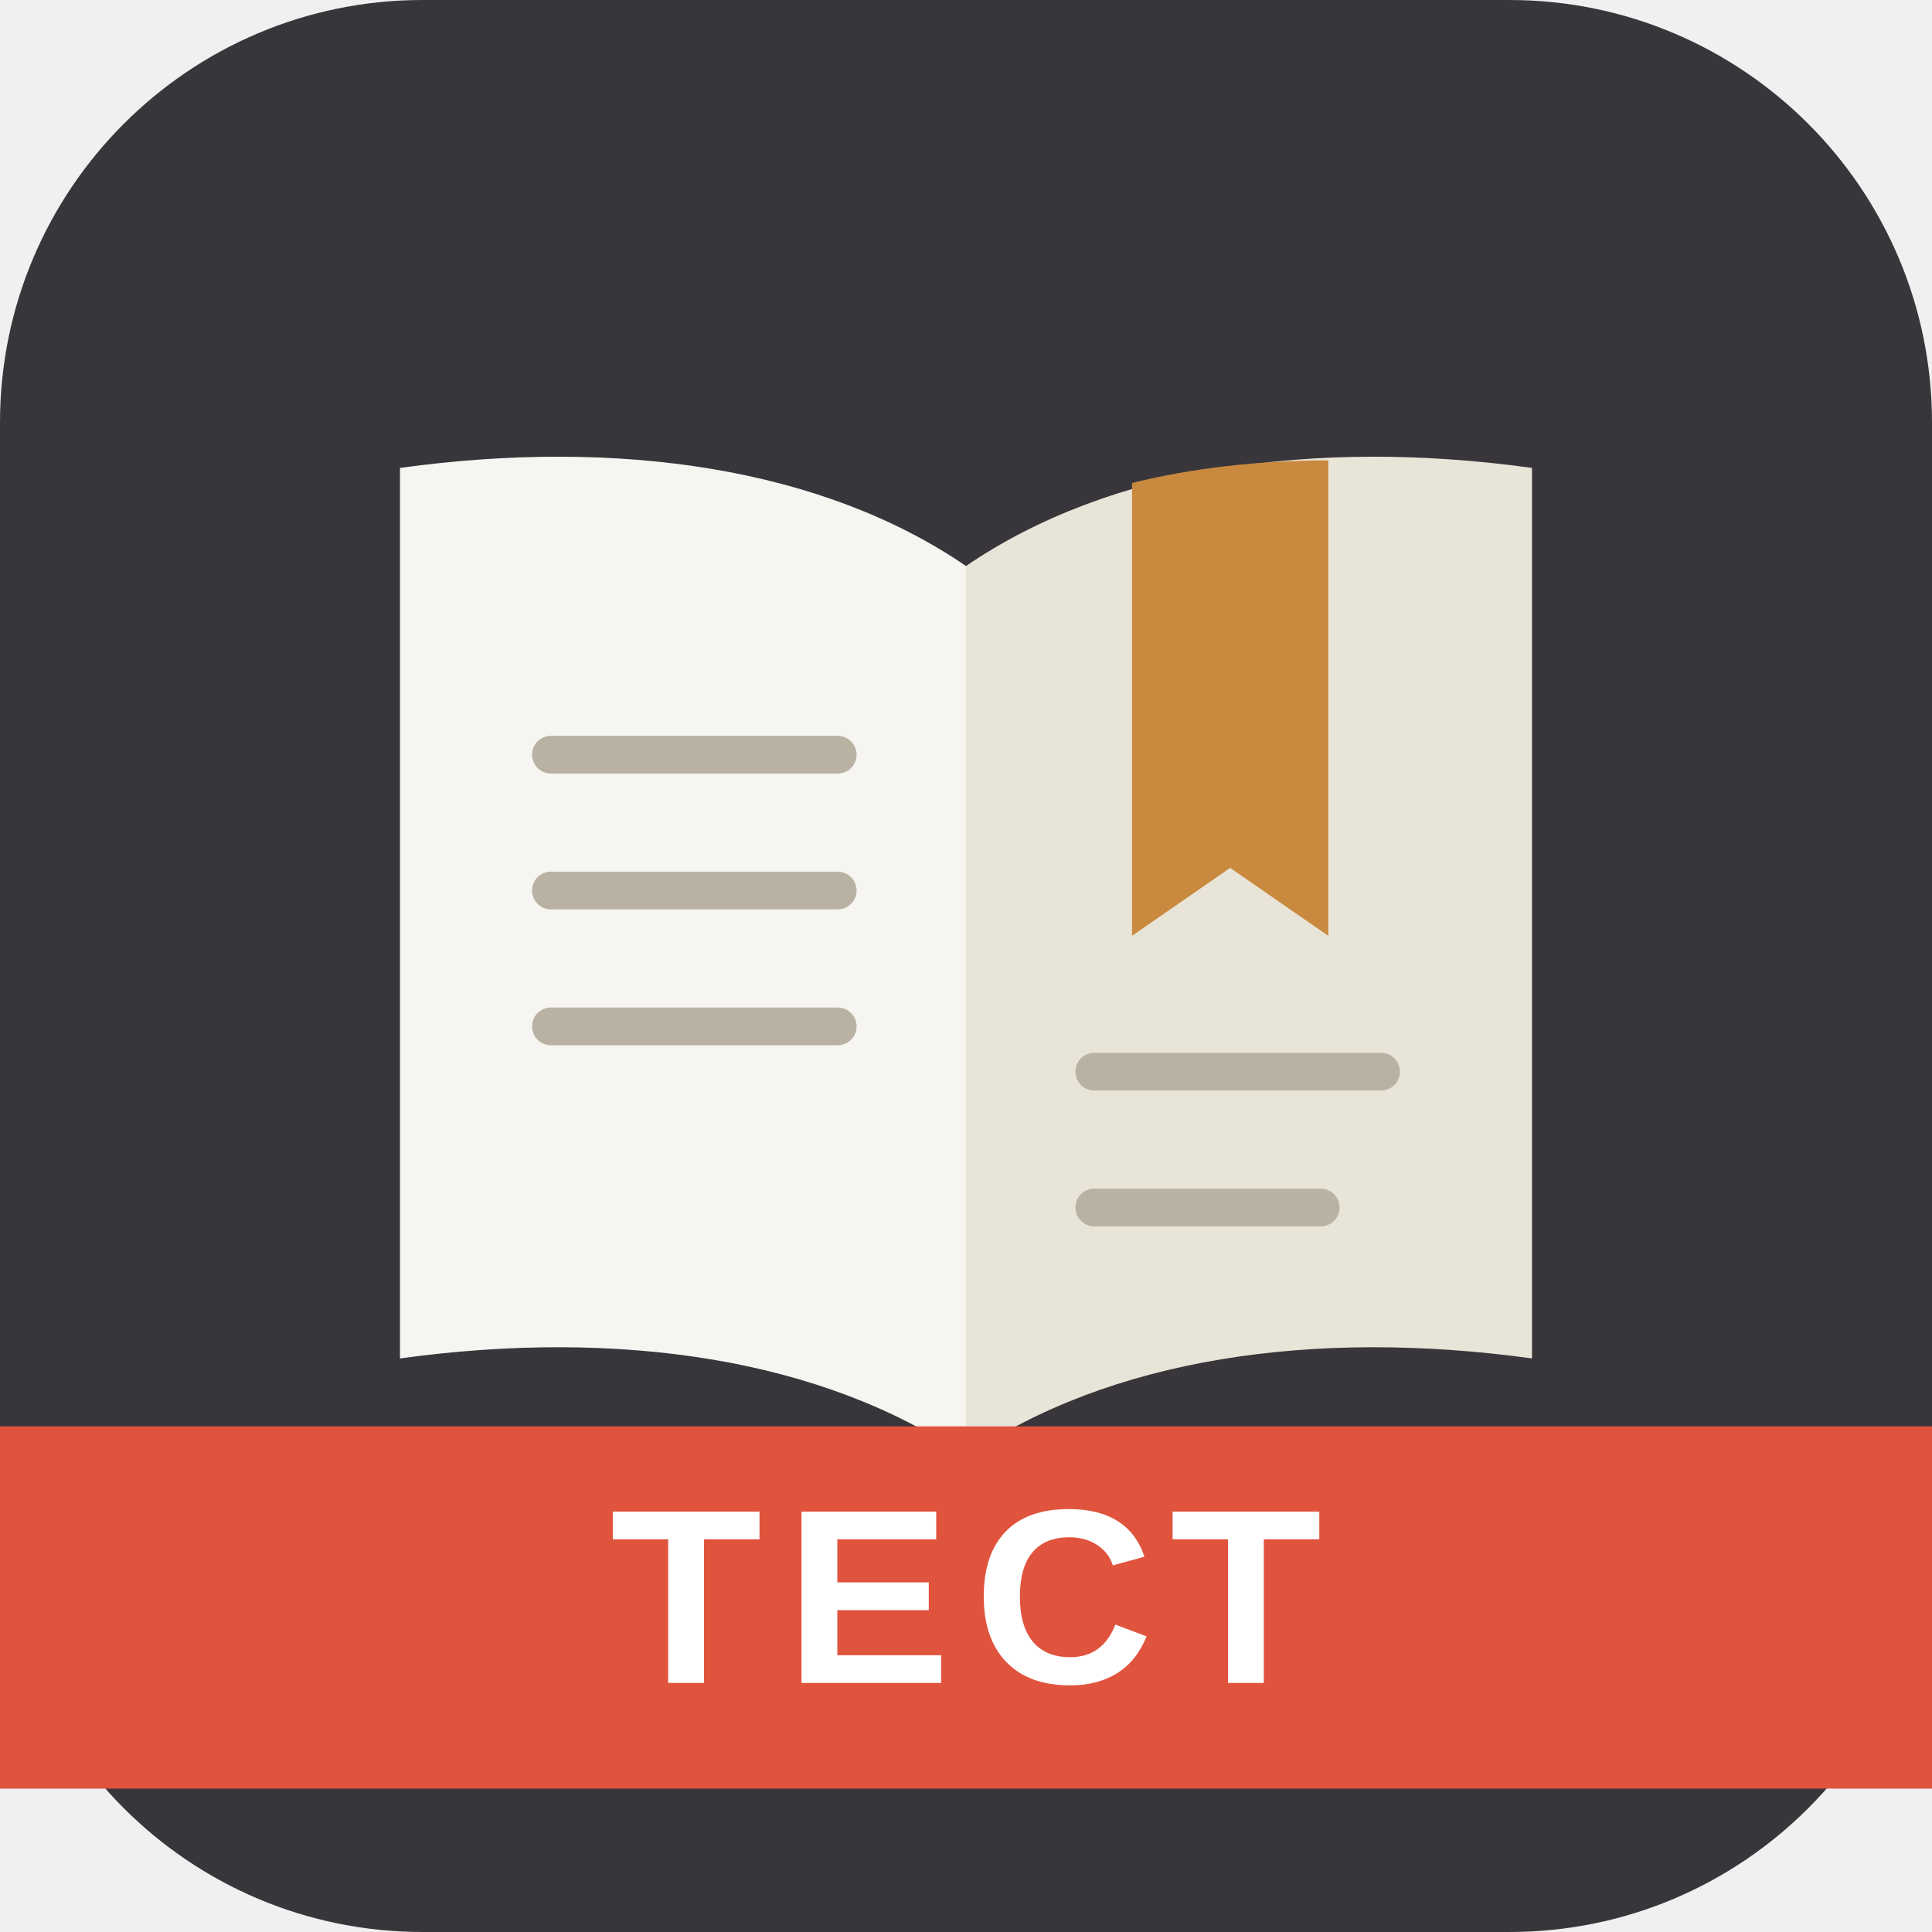
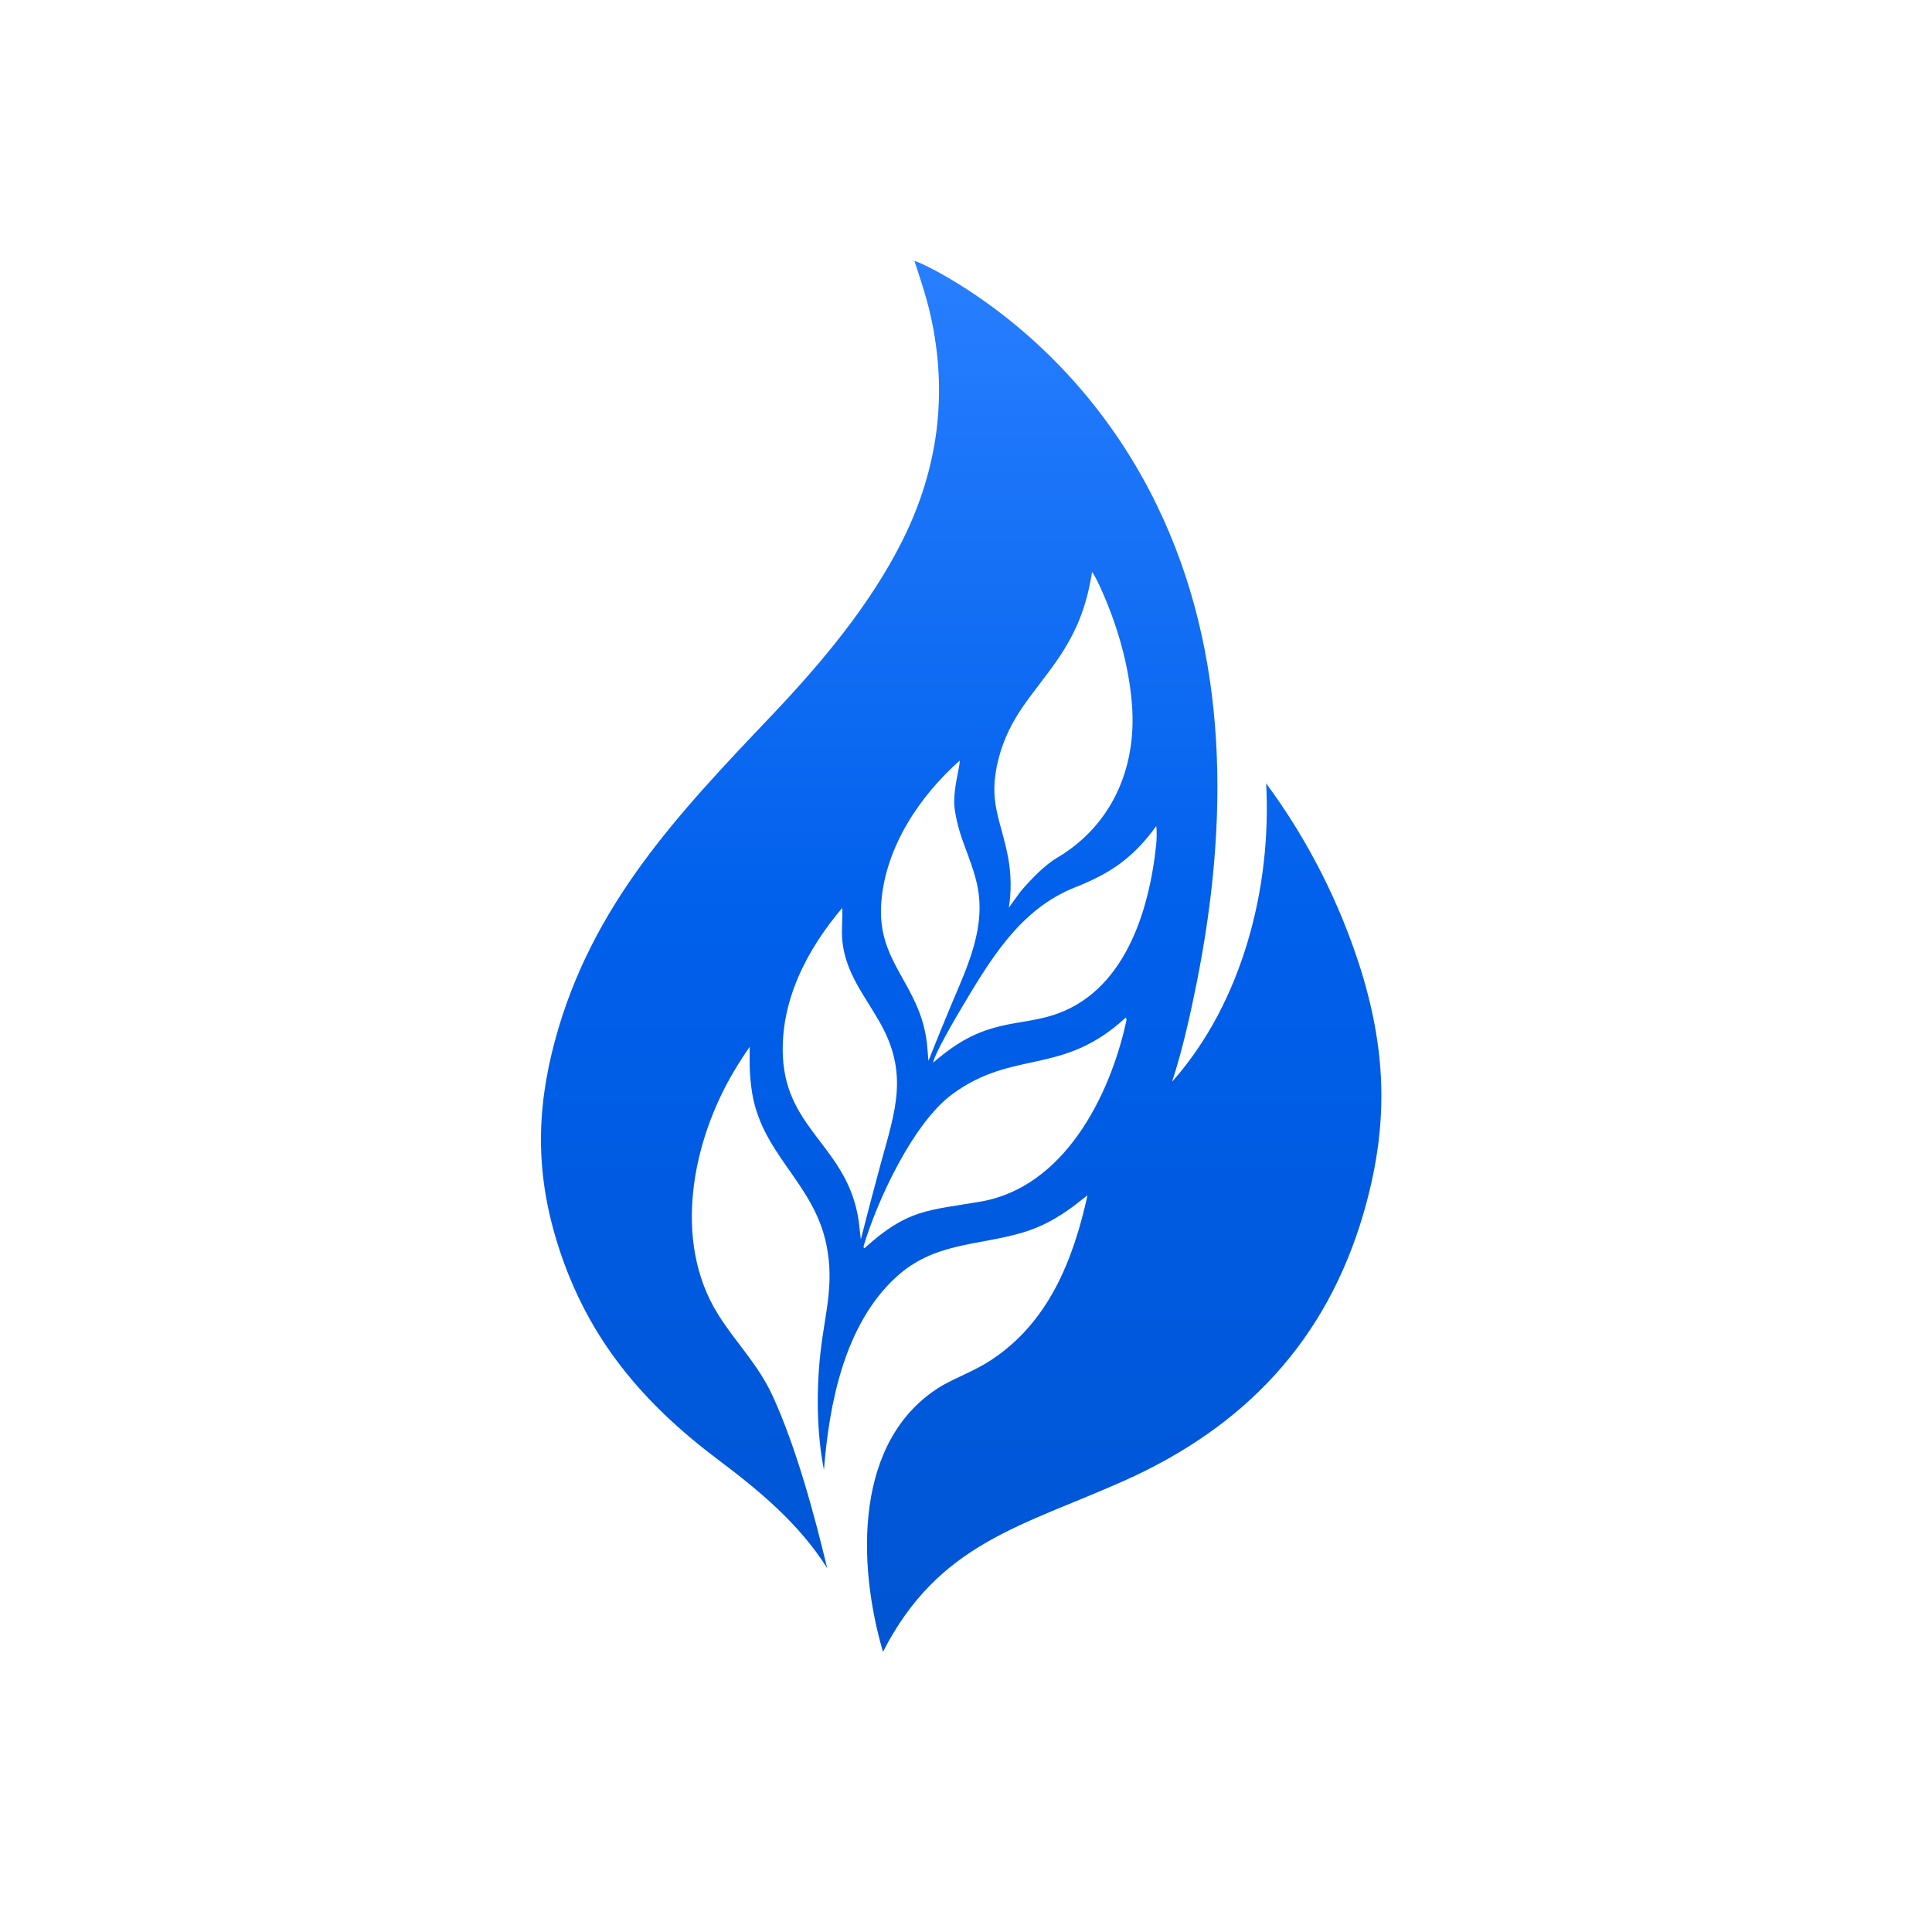
- <svg xmlns="http://www.w3.org/2000/svg" viewBox="0 0 512 512">
-   <rect width="512" height="512" rx="112" fill="#38363a" />
-   <path d="M256 150c-38-26-92-34-150-26v236c58-8 112 0 150 26z" fill="#f6f5f2" />
-   <path d="M256 150c38-26 92-34 150-26v236c-58-8-112 0-150 26z" fill="#e9e4d8" />
-   <path d="M300 128v120l26-18 26 18V122c-18 0-36 2-52 6z" fill="#c9893f" />
-   <path d="M146 200h76M146 236h76M146 272h76M290 284h76M290 320h60" stroke="#b9b2a3" stroke-width="10" stroke-linecap="round" />
-   <rect x="0" y="378" width="512" height="96" fill="#e0533d" />
-   <text x="256" y="446" text-anchor="middle" font-family="Arial, sans-serif" font-weight="700" font-size="66" fill="#fff" letter-spacing="6">ТЕСТ</text>
+ <svg xmlns="http://www.w3.org/2000/svg" width="200" height="200" viewBox="0 0 200 200" fill="none">
+   <rect width="200" height="200" fill="white" style="fill:white;fill-opacity:1;" />
+   <path d="M94.659 27C96.289 27.578 98.976 29.204 100.464 30.188C108.707 35.642 115.364 43.262 119.736 52.25C127.268 67.72 127.203 85.118 123.879 101.751C123.213 105.088 122.391 108.756 121.331 111.983L121.467 111.829C128.613 103.693 131.659 91.864 131.069 81.091C135.395 86.944 138.723 93.503 140.909 100.492C143.582 109.183 143.705 116.715 141.203 125.42C137.349 138.833 128.786 147.732 116.414 153.269C105.903 157.974 97.177 159.693 91.407 171C88.76 161.991 88.298 148.882 97.605 143.391C99.223 142.503 100.995 141.84 102.546 140.828C108.513 136.937 111.09 130.502 112.576 123.739L111.218 124.795C109.521 126.074 107.786 127.039 105.765 127.624C101.089 128.978 96.682 128.626 92.779 132.193C87.446 137.068 85.837 145.23 85.294 152.164C84.53 148.264 84.499 143.882 84.943 139.941C85.393 135.948 86.376 132.992 85.563 128.922C84.234 122.274 78.62 119.453 77.775 112.558C77.569 110.873 77.594 110.059 77.612 108.362C77.033 109.191 76.485 110.043 75.968 110.914C71.631 118.223 69.623 128.486 74.31 136.023C76.159 138.998 78.46 141.186 79.988 144.516C82.391 149.75 84.283 156.698 85.631 162.337C82.725 157.719 78.571 154.288 74.328 151.099C66.561 145.258 60.892 138.615 57.834 129.124C55.468 121.777 55.448 115.154 57.446 107.736C61.245 93.633 70.232 84.221 79.91 74.034C84.965 68.713 90.035 62.689 93.379 56.039C97.125 48.588 98.166 40.737 96.31 32.566C95.873 30.64 95.274 28.884 94.659 27ZM116.537 105.339C109.967 111.417 104.965 108.591 98.596 113.258C94.595 116.188 90.863 124.101 89.393 129.026C89.45 129.21 89.398 129.164 89.48 129.221C94.009 125.132 96 125.34 101.524 124.387C110.097 122.906 114.9 113.56 116.603 105.653C116.625 105.556 116.604 105.417 116.537 105.339ZM87.184 93.995C83.569 98.253 80.751 103.589 81.049 109.427C81.437 117.052 87.801 118.786 88.894 126.407L89.113 128.296C89.785 125.654 90.479 123.017 91.195 120.386C92.684 114.957 94.098 111.126 91.053 105.787C89.463 102.999 87.502 100.674 87.192 97.332C87.09 96.239 87.258 94.716 87.184 93.995ZM119.69 85.521C117.32 88.796 114.946 90.418 111.312 91.849C105.468 94.149 102.378 99.572 99.283 104.769C98.776 105.618 96.7 109.205 96.604 110.001C99.283 107.703 101.387 106.564 104.895 105.948C106.263 105.709 107.618 105.523 108.961 105.102C116.318 102.796 118.943 94.511 119.685 87.46C119.735 86.98 119.777 85.974 119.69 85.521ZM99.344 78.74C95.21 82.413 91.683 87.643 91.231 93.391C90.734 99.703 95.218 101.783 95.957 107.993L96.113 109.816C96.872 107.901 97.649 105.992 98.443 104.091C100.16 100.024 102.188 95.86 101.094 91.331C100.41 88.498 99.29 86.856 98.835 83.793C98.557 81.925 99.418 79.287 99.344 78.74ZM113.045 59.219C112.497 62.757 111.437 65.458 109.394 68.4C106.941 71.931 104.495 74.184 103.37 78.543C102.218 83.004 103.633 84.842 104.362 88.78C104.68 90.491 104.705 92.245 104.435 93.965C104.847 93.395 105.271 92.789 105.694 92.231C106.663 91.096 108.132 89.56 109.394 88.817C115.019 85.51 117.665 79.609 117.19 73.061C116.884 68.85 115.617 64.52 113.843 60.669C113.714 60.388 113.237 59.401 113.045 59.219Z" fill-rule="evenodd" clip-rule="evenodd" fill="url(#paint0_linear_9_219)" />
+   <defs>
+     <linearGradient id="paint0_linear_9_219" x1="99.5" y1="27" x2="99.5" y2="171" gradientUnits="userSpaceOnUse">
+       <stop stop-color="#287FFF" style="stop-color:#287FFF;stop-color:color(display-p3 0.159 0.499 1);stop-opacity:1;" />
+       <stop offset="0.476" stop-color="#005FEB" style="stop-color:#005FEB;stop-color:color(display-p3 0 0.372 0.922);stop-opacity:1;" />
+       <stop offset="0.981" stop-color="#0055D3" style="stop-color:#0055D3;stop-color:color(display-p3 0 0.334 0.827);stop-opacity:1;" />
+     </linearGradient>
+   </defs>
</svg>
